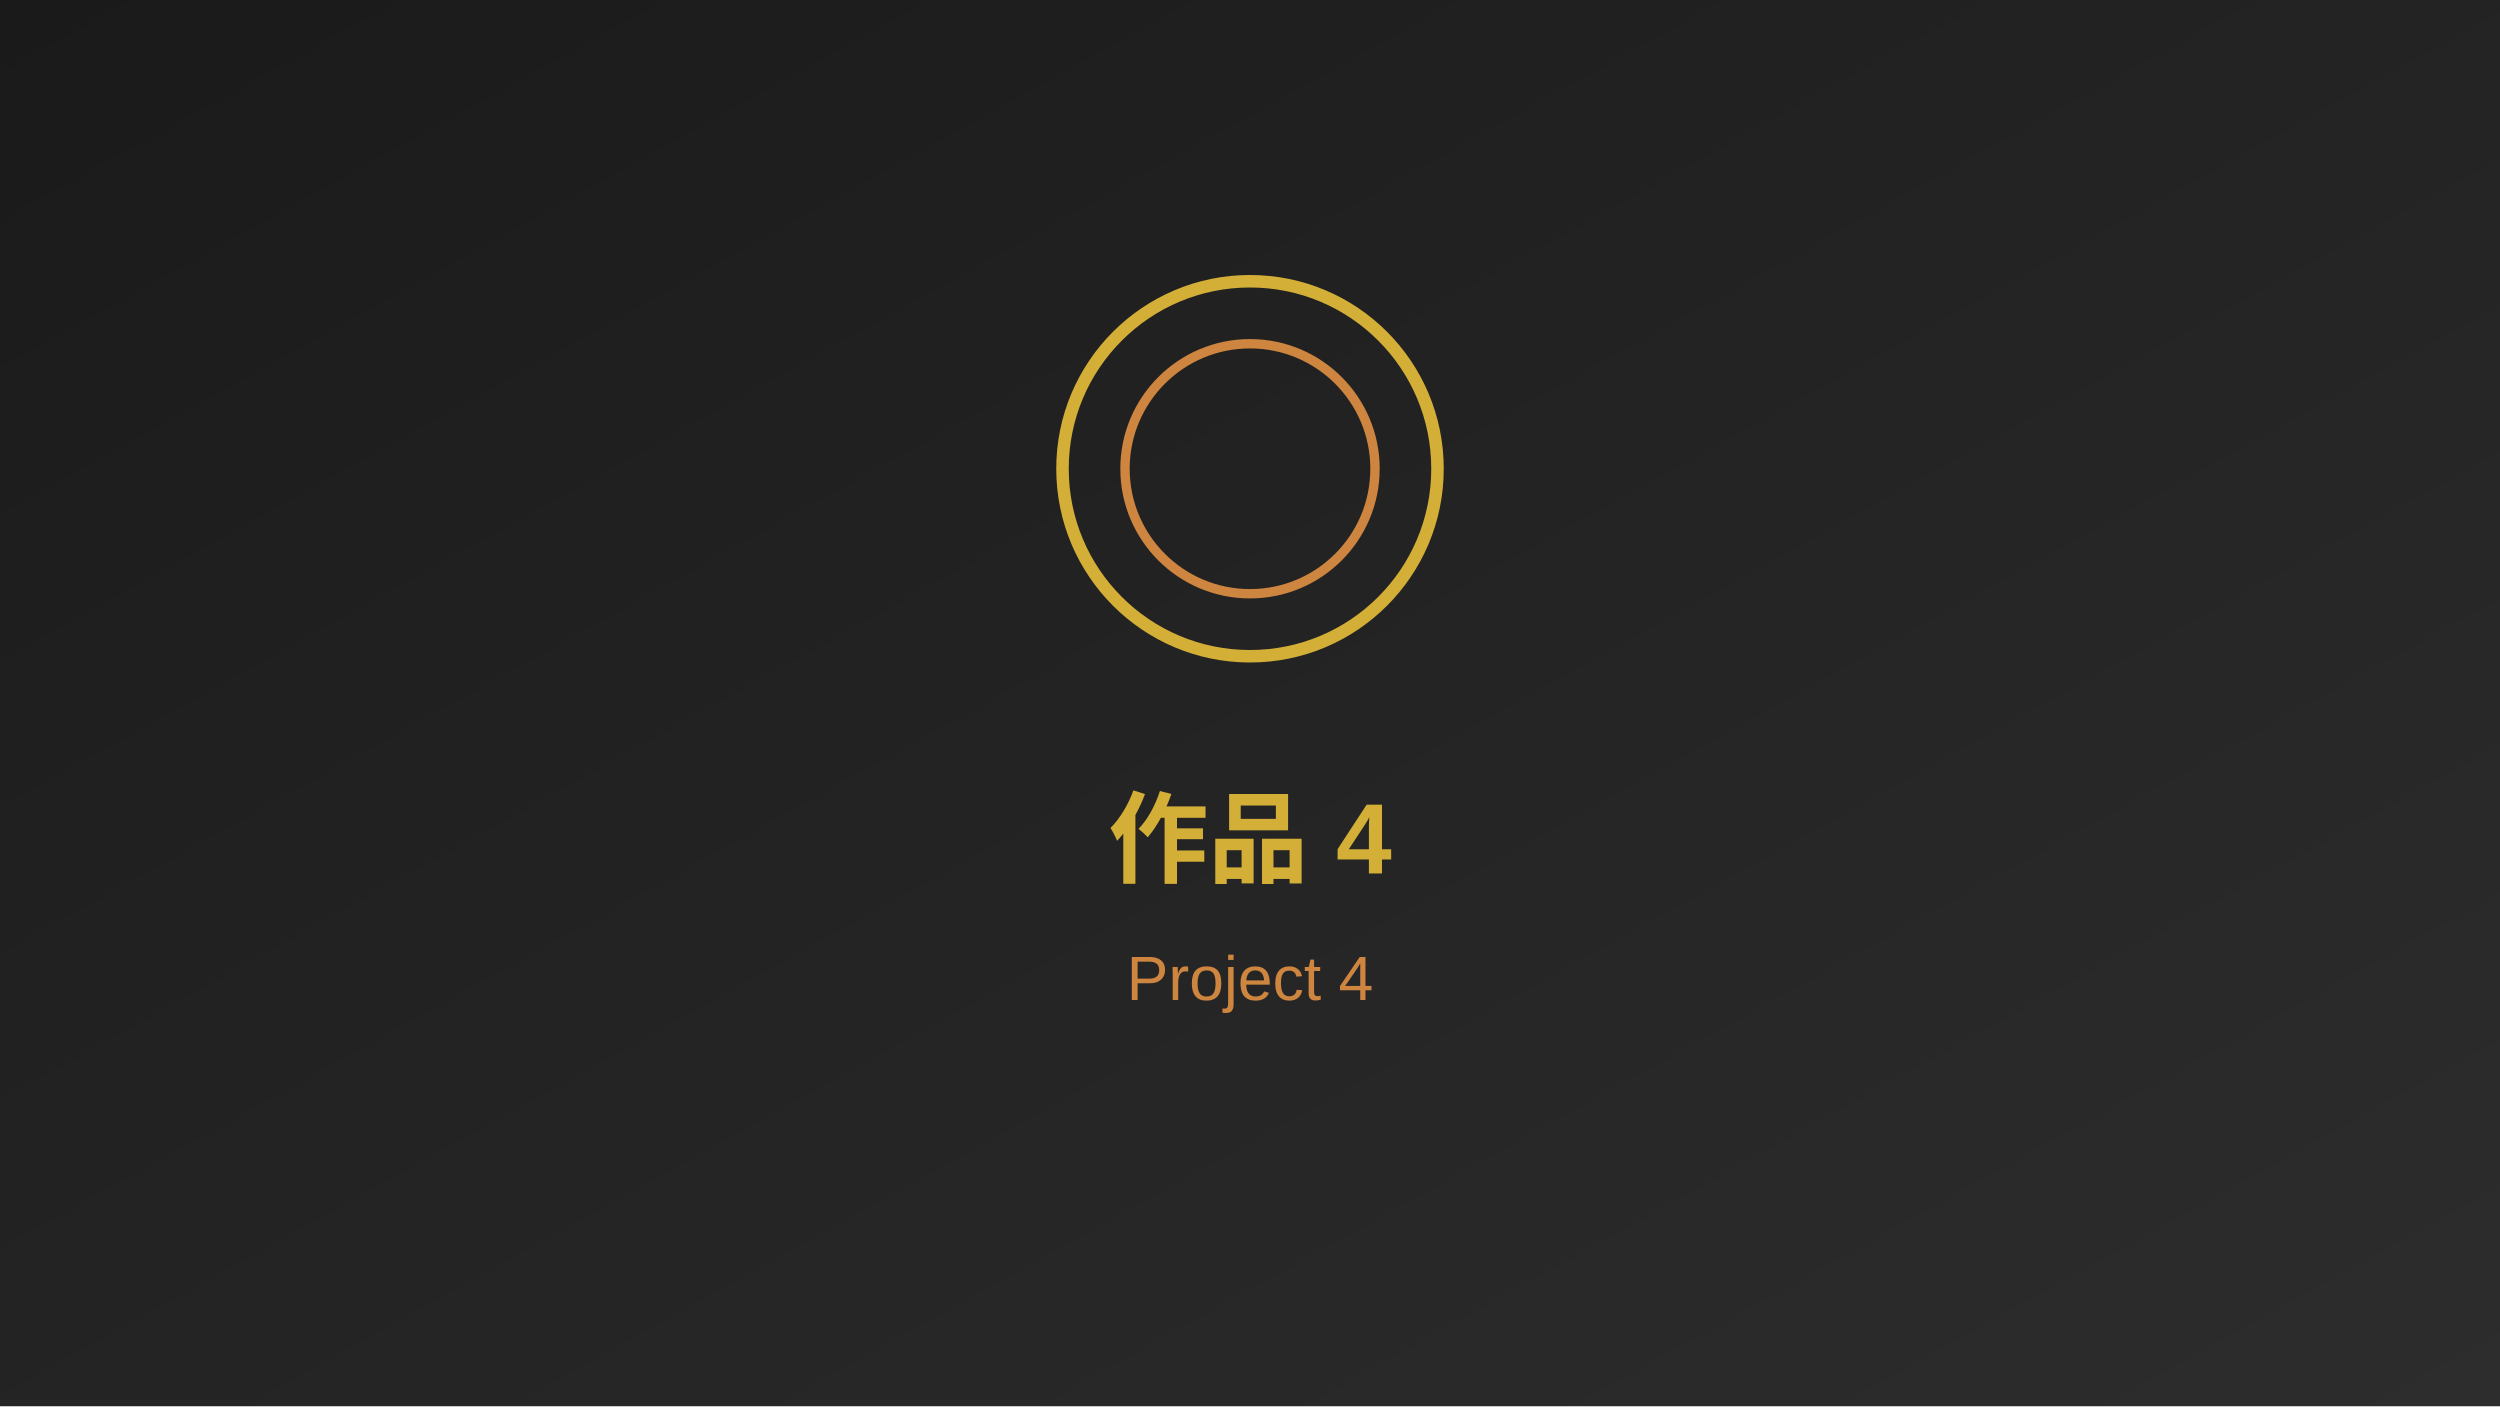
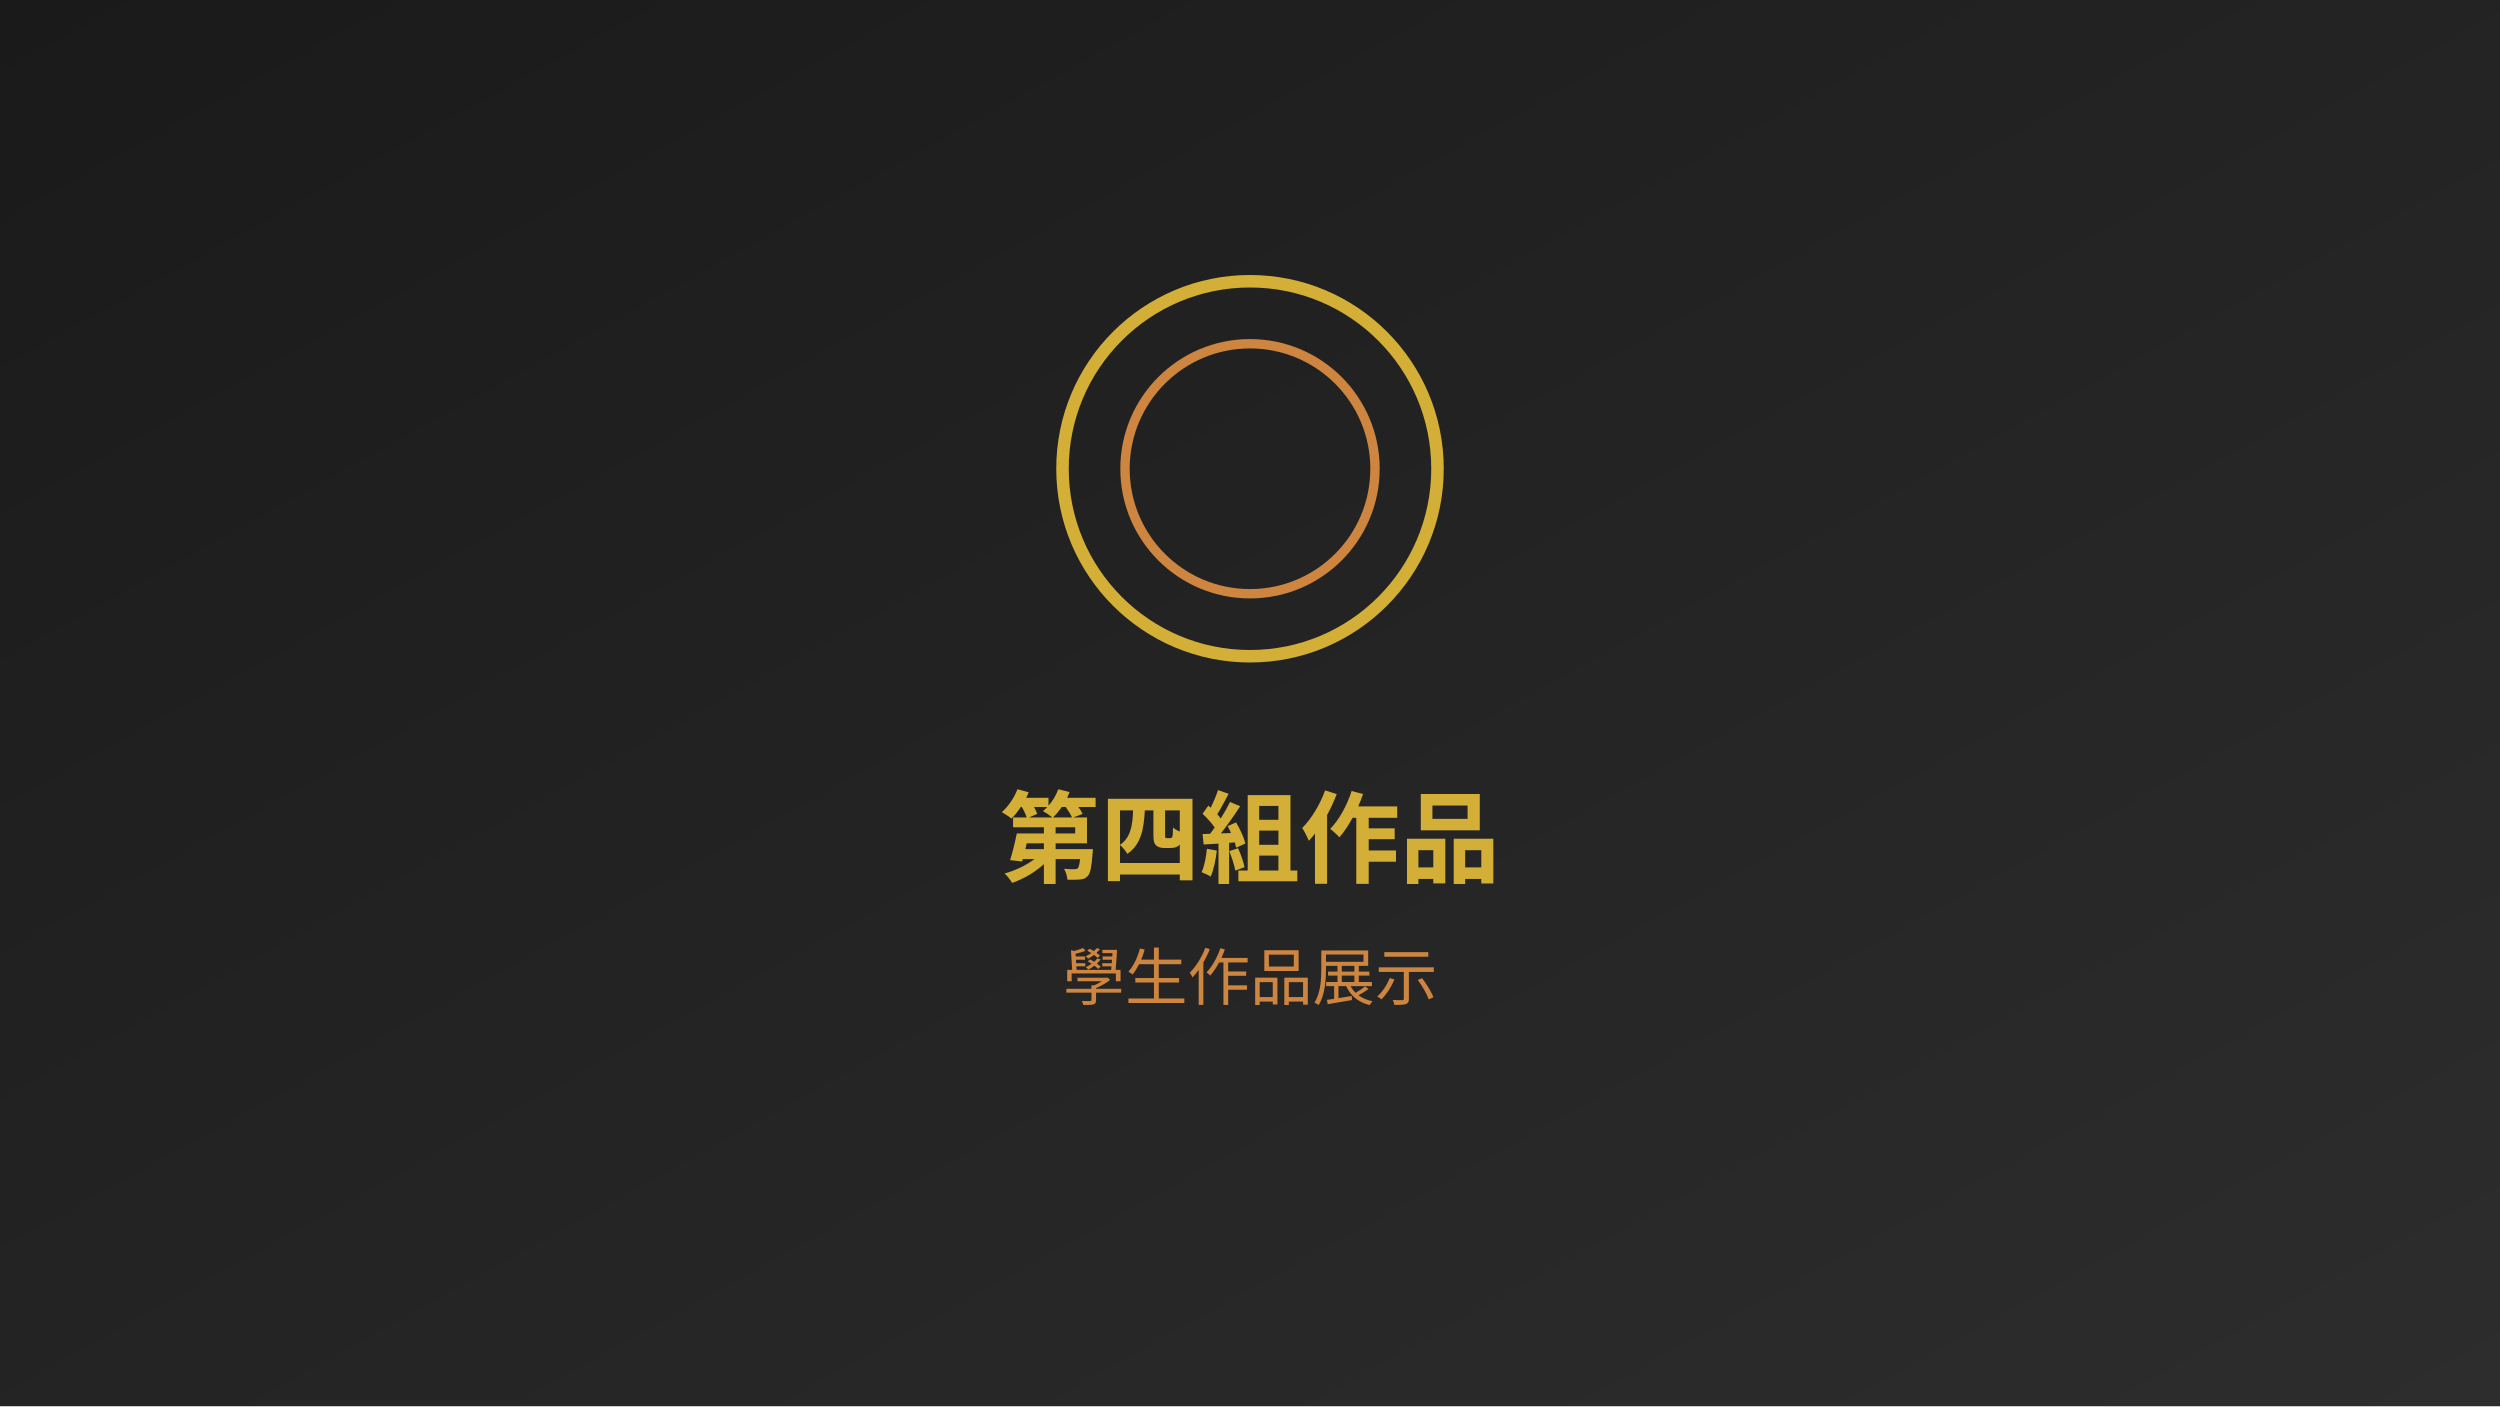
<svg xmlns="http://www.w3.org/2000/svg" viewBox="0 0 800 450">
  <defs>
    <linearGradient id="grad4" x1="0%" y1="0%" x2="100%" y2="100%">
      <stop offset="0%" style="stop-color:#1a1a1a;stop-opacity:1" />
      <stop offset="100%" style="stop-color:#2d2d2d;stop-opacity:1" />
    </linearGradient>
  </defs>
  <rect width="800" height="450" fill="url(#grad4)" />
  <circle cx="400" cy="150" r="60" fill="none" stroke="#D4AF37" stroke-width="4" />
  <circle cx="400" cy="150" r="40" fill="none" stroke="#CD853F" stroke-width="3" />
-   <text x="400" y="280" text-anchor="middle" fill="#D4AF37" font-size="32" font-weight="bold" font-family="Arial">作品 4</text>
-   <text x="400" y="320" text-anchor="middle" fill="#CD853F" font-size="20" font-family="Arial">Project 4</text>
+   <text x="400" y="280" text-anchor="middle" fill="#D4AF37" font-size="32" font-weight="bold" font-family="Arial">第四組作品</text>
+   <text x="400" y="320" text-anchor="middle" fill="#CD853F" font-size="20" font-family="Arial">學生作品展示</text>
</svg>
